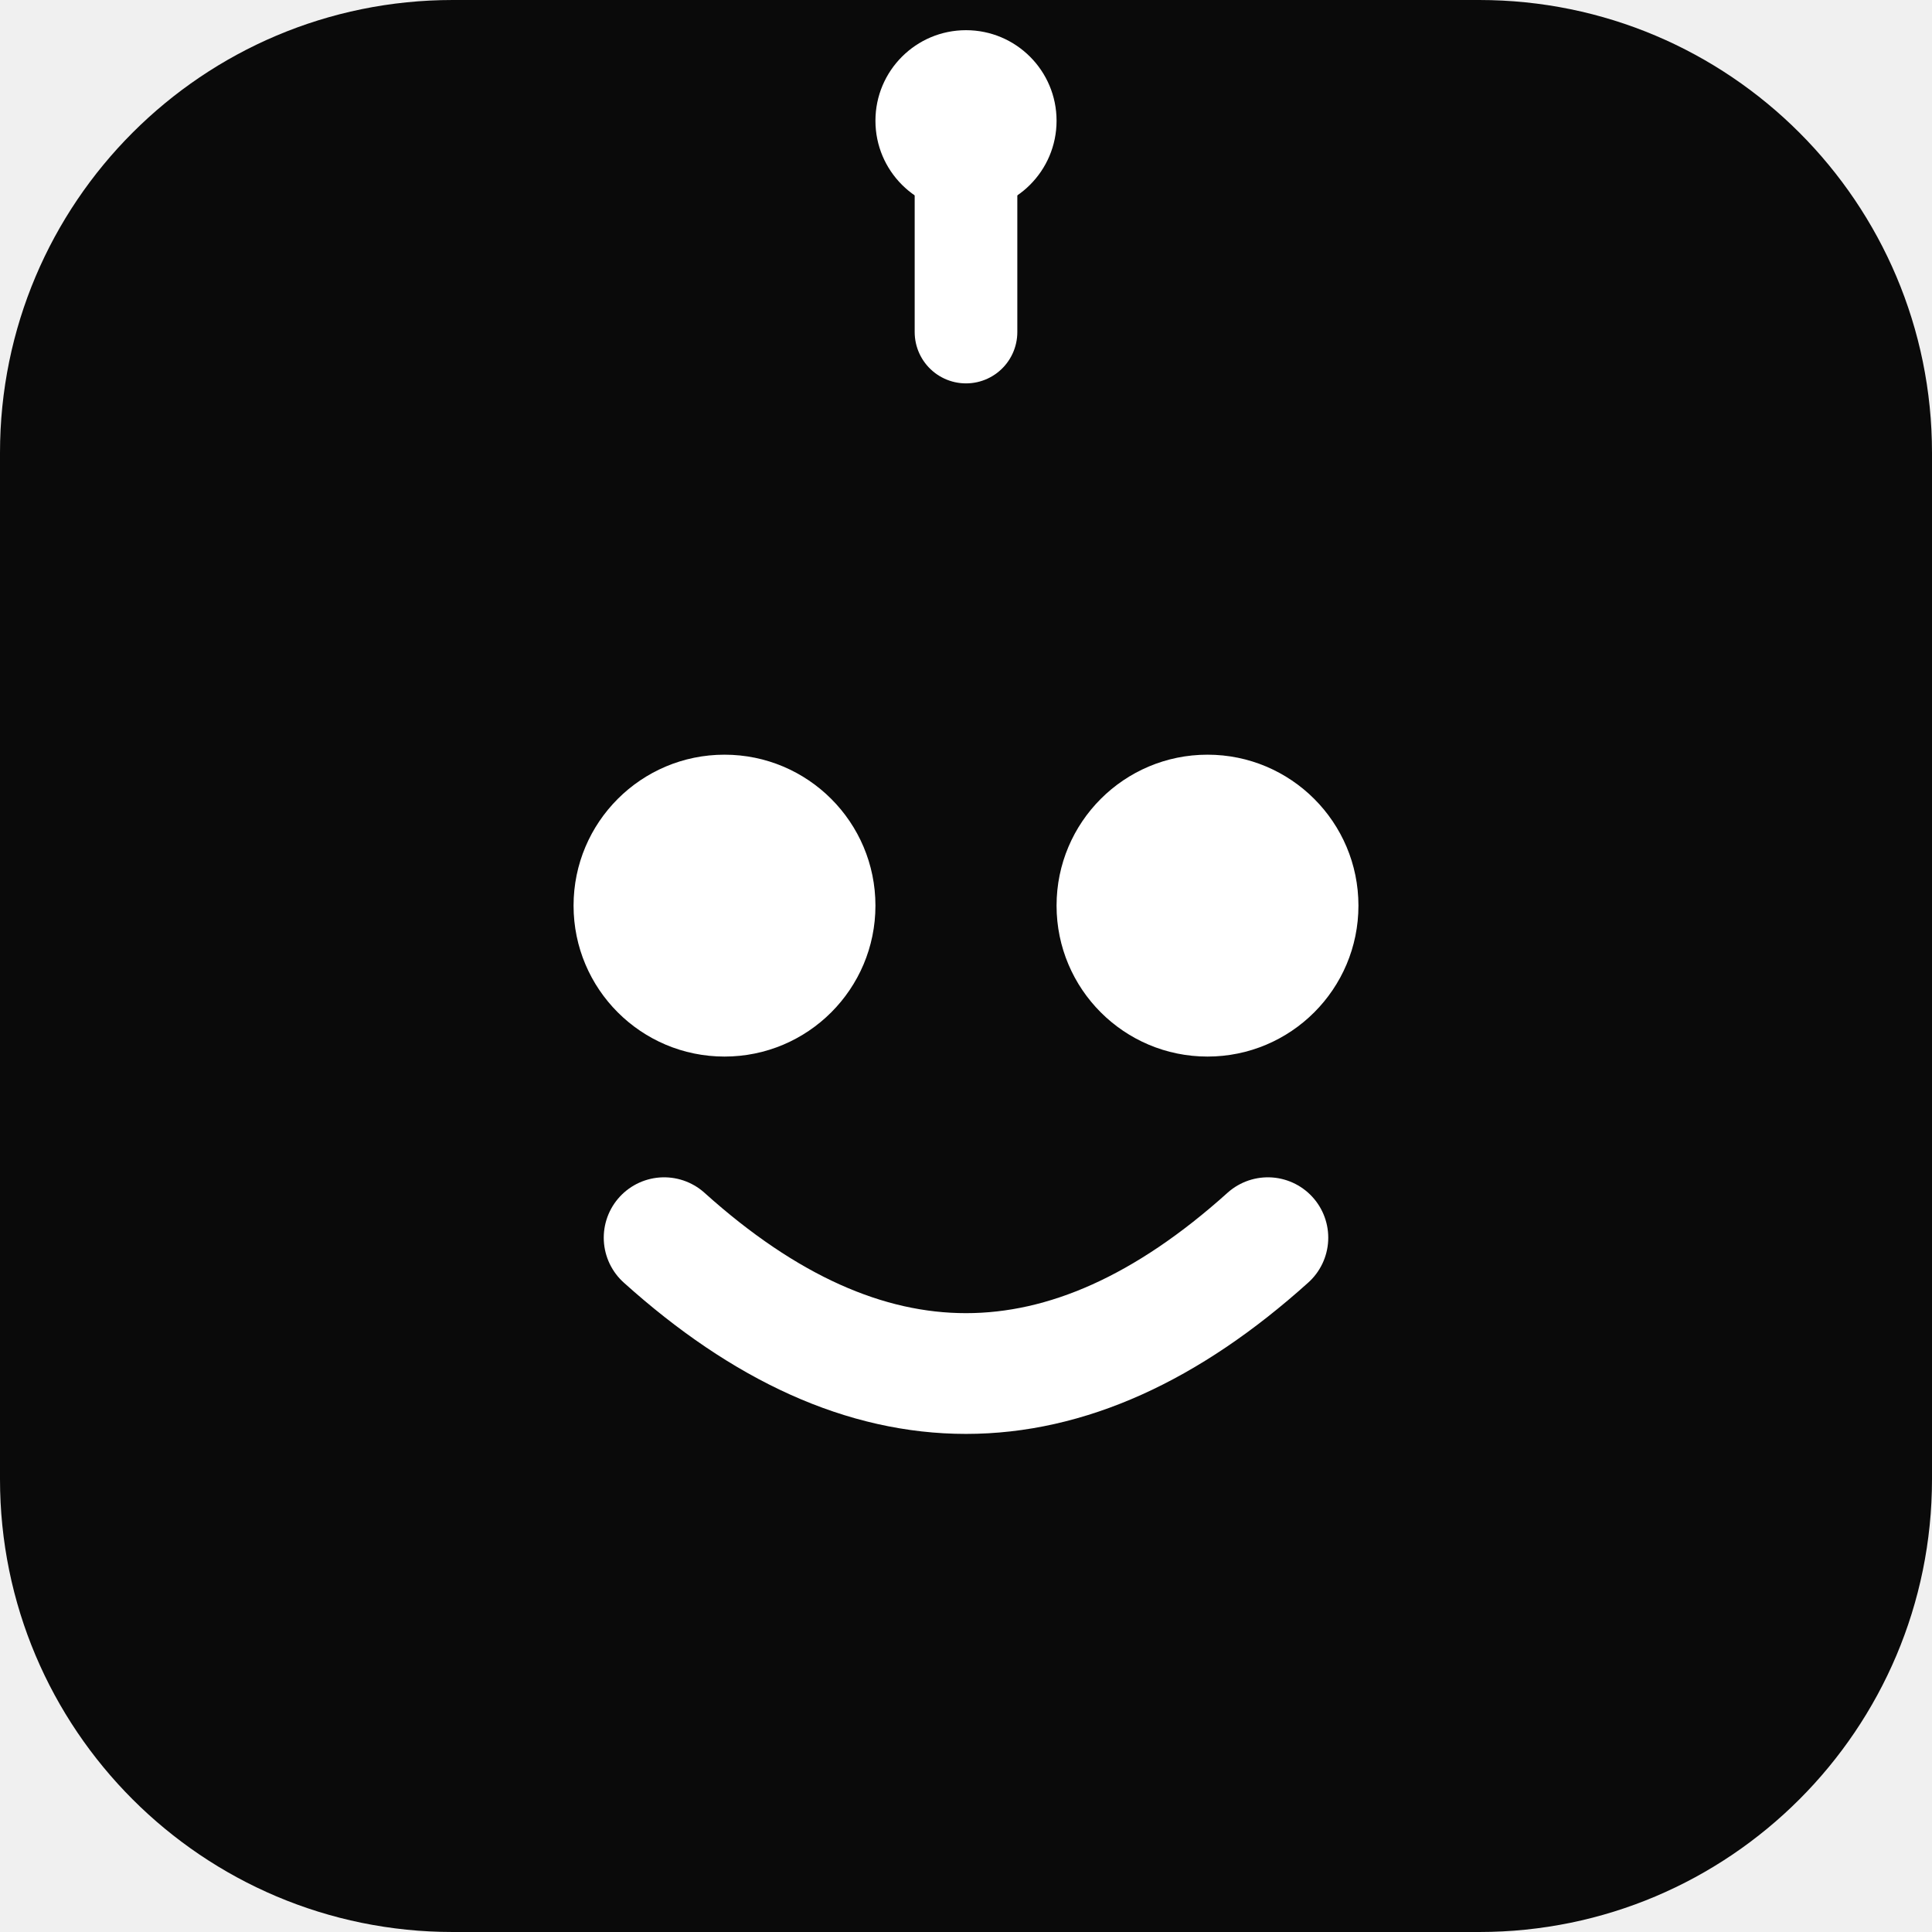
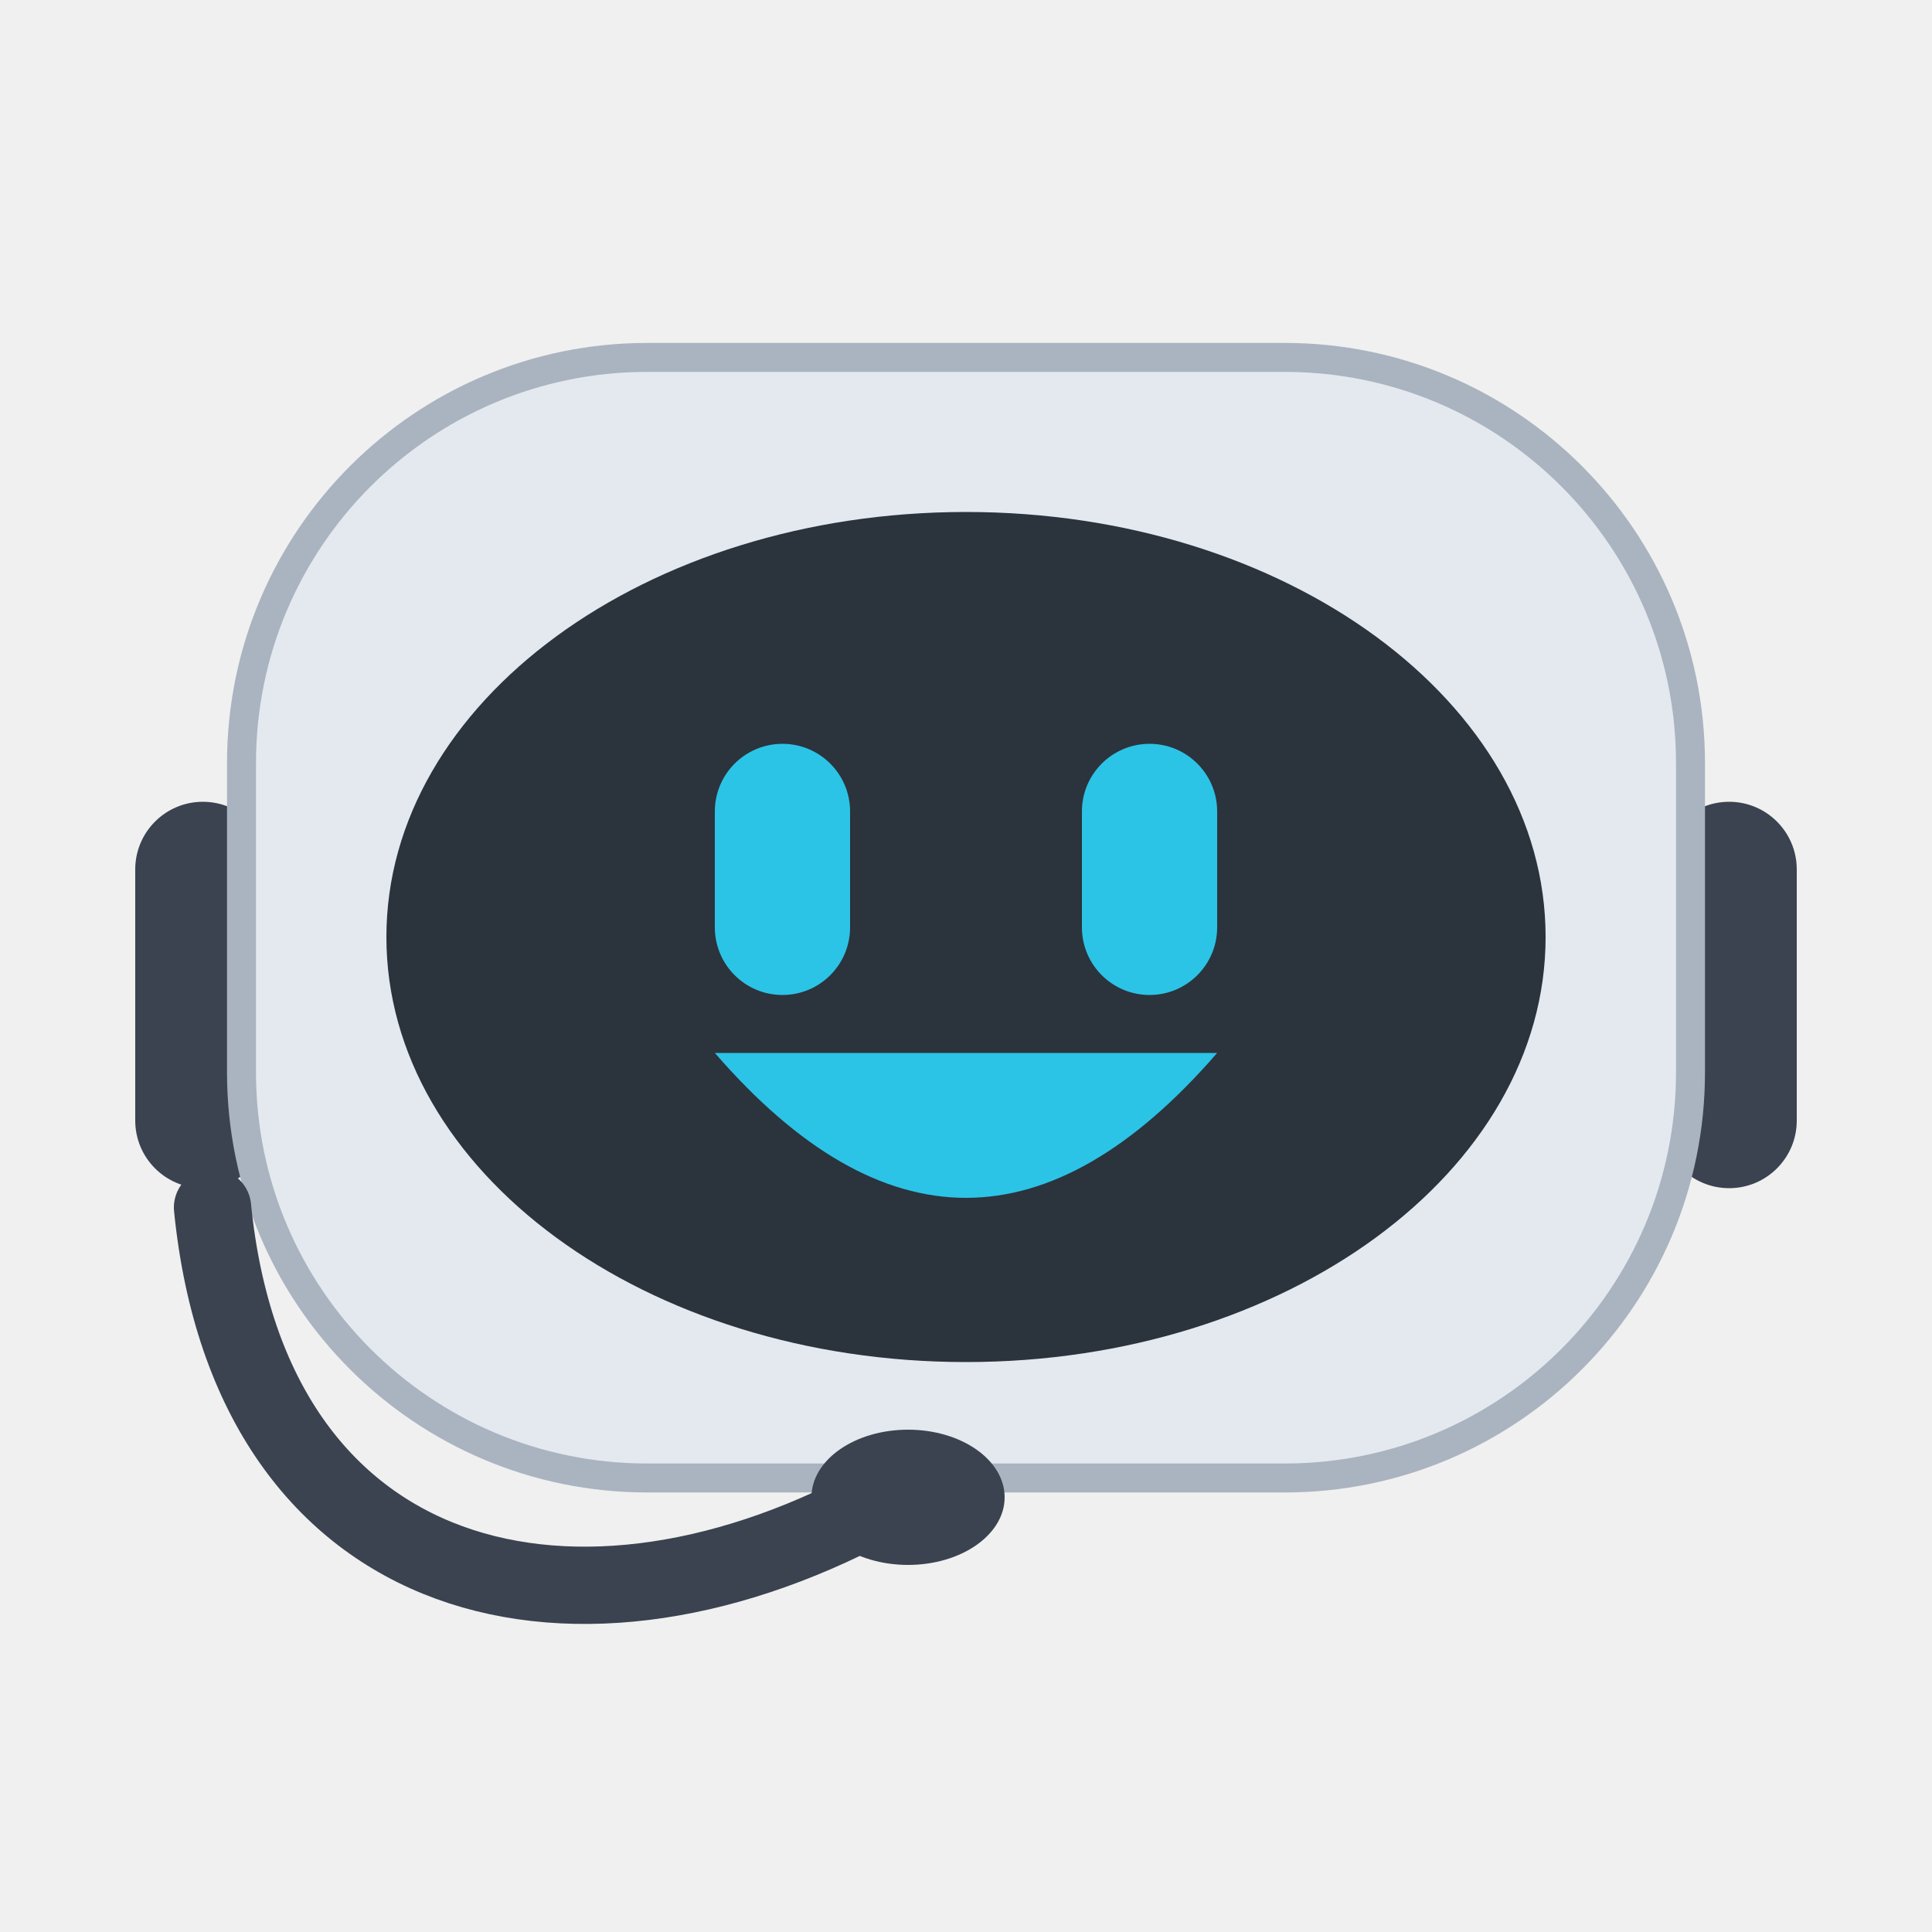
- <svg xmlns="http://www.w3.org/2000/svg" viewBox="0 0 64 64" width="64" height="64">
-   <rect width="64" height="64" rx="15" fill="#0A0A0A" />
-   <line x1="32" y1="11" x2="32" y2="5" stroke="#ffffff" stroke-width="3.4" stroke-linecap="round" />
-   <circle cx="32" cy="4" r="3" fill="#ffffff" />
-   <circle cx="24" cy="30" r="5" fill="#ffffff" />
-   <circle cx="40" cy="30" r="5" fill="#ffffff" />
-   <path d="M22 41 q10 9 20 0" stroke="#ffffff" stroke-width="4" fill="none" stroke-linecap="round" />
+ <svg xmlns="http://www.w3.org/2000/svg" viewBox="90 21 200 200" width="200" height="200">
+   <rect x="104" y="104" width="14" height="40" rx="7" fill="#3a434f" />
+   <rect x="262" y="104" width="14" height="40" rx="7" fill="#3a434f" />
+   <rect x="115" y="58" width="150" height="116" rx="42" fill="#e4e9ef" stroke="#aab4c0" stroke-width="3" />
+   <ellipse cx="190" cy="118" rx="60" ry="44" fill="#2b333d" />
+   <rect x="164" y="98" width="14" height="26" rx="7" fill="#2bc4e6" />
+   <rect x="202" y="98" width="14" height="26" rx="7" fill="#2bc4e6" />
+   <path d="M164 130 Q190 160 216 130 Z" fill="#2bc4e6" />
+   <path d="M112 146 C 116 186, 150 194, 182 176" fill="none" stroke="#3a434f" stroke-width="8" stroke-linecap="round" />
+   <ellipse cx="184" cy="176" rx="10" ry="7" fill="#3a434f" />
</svg>
